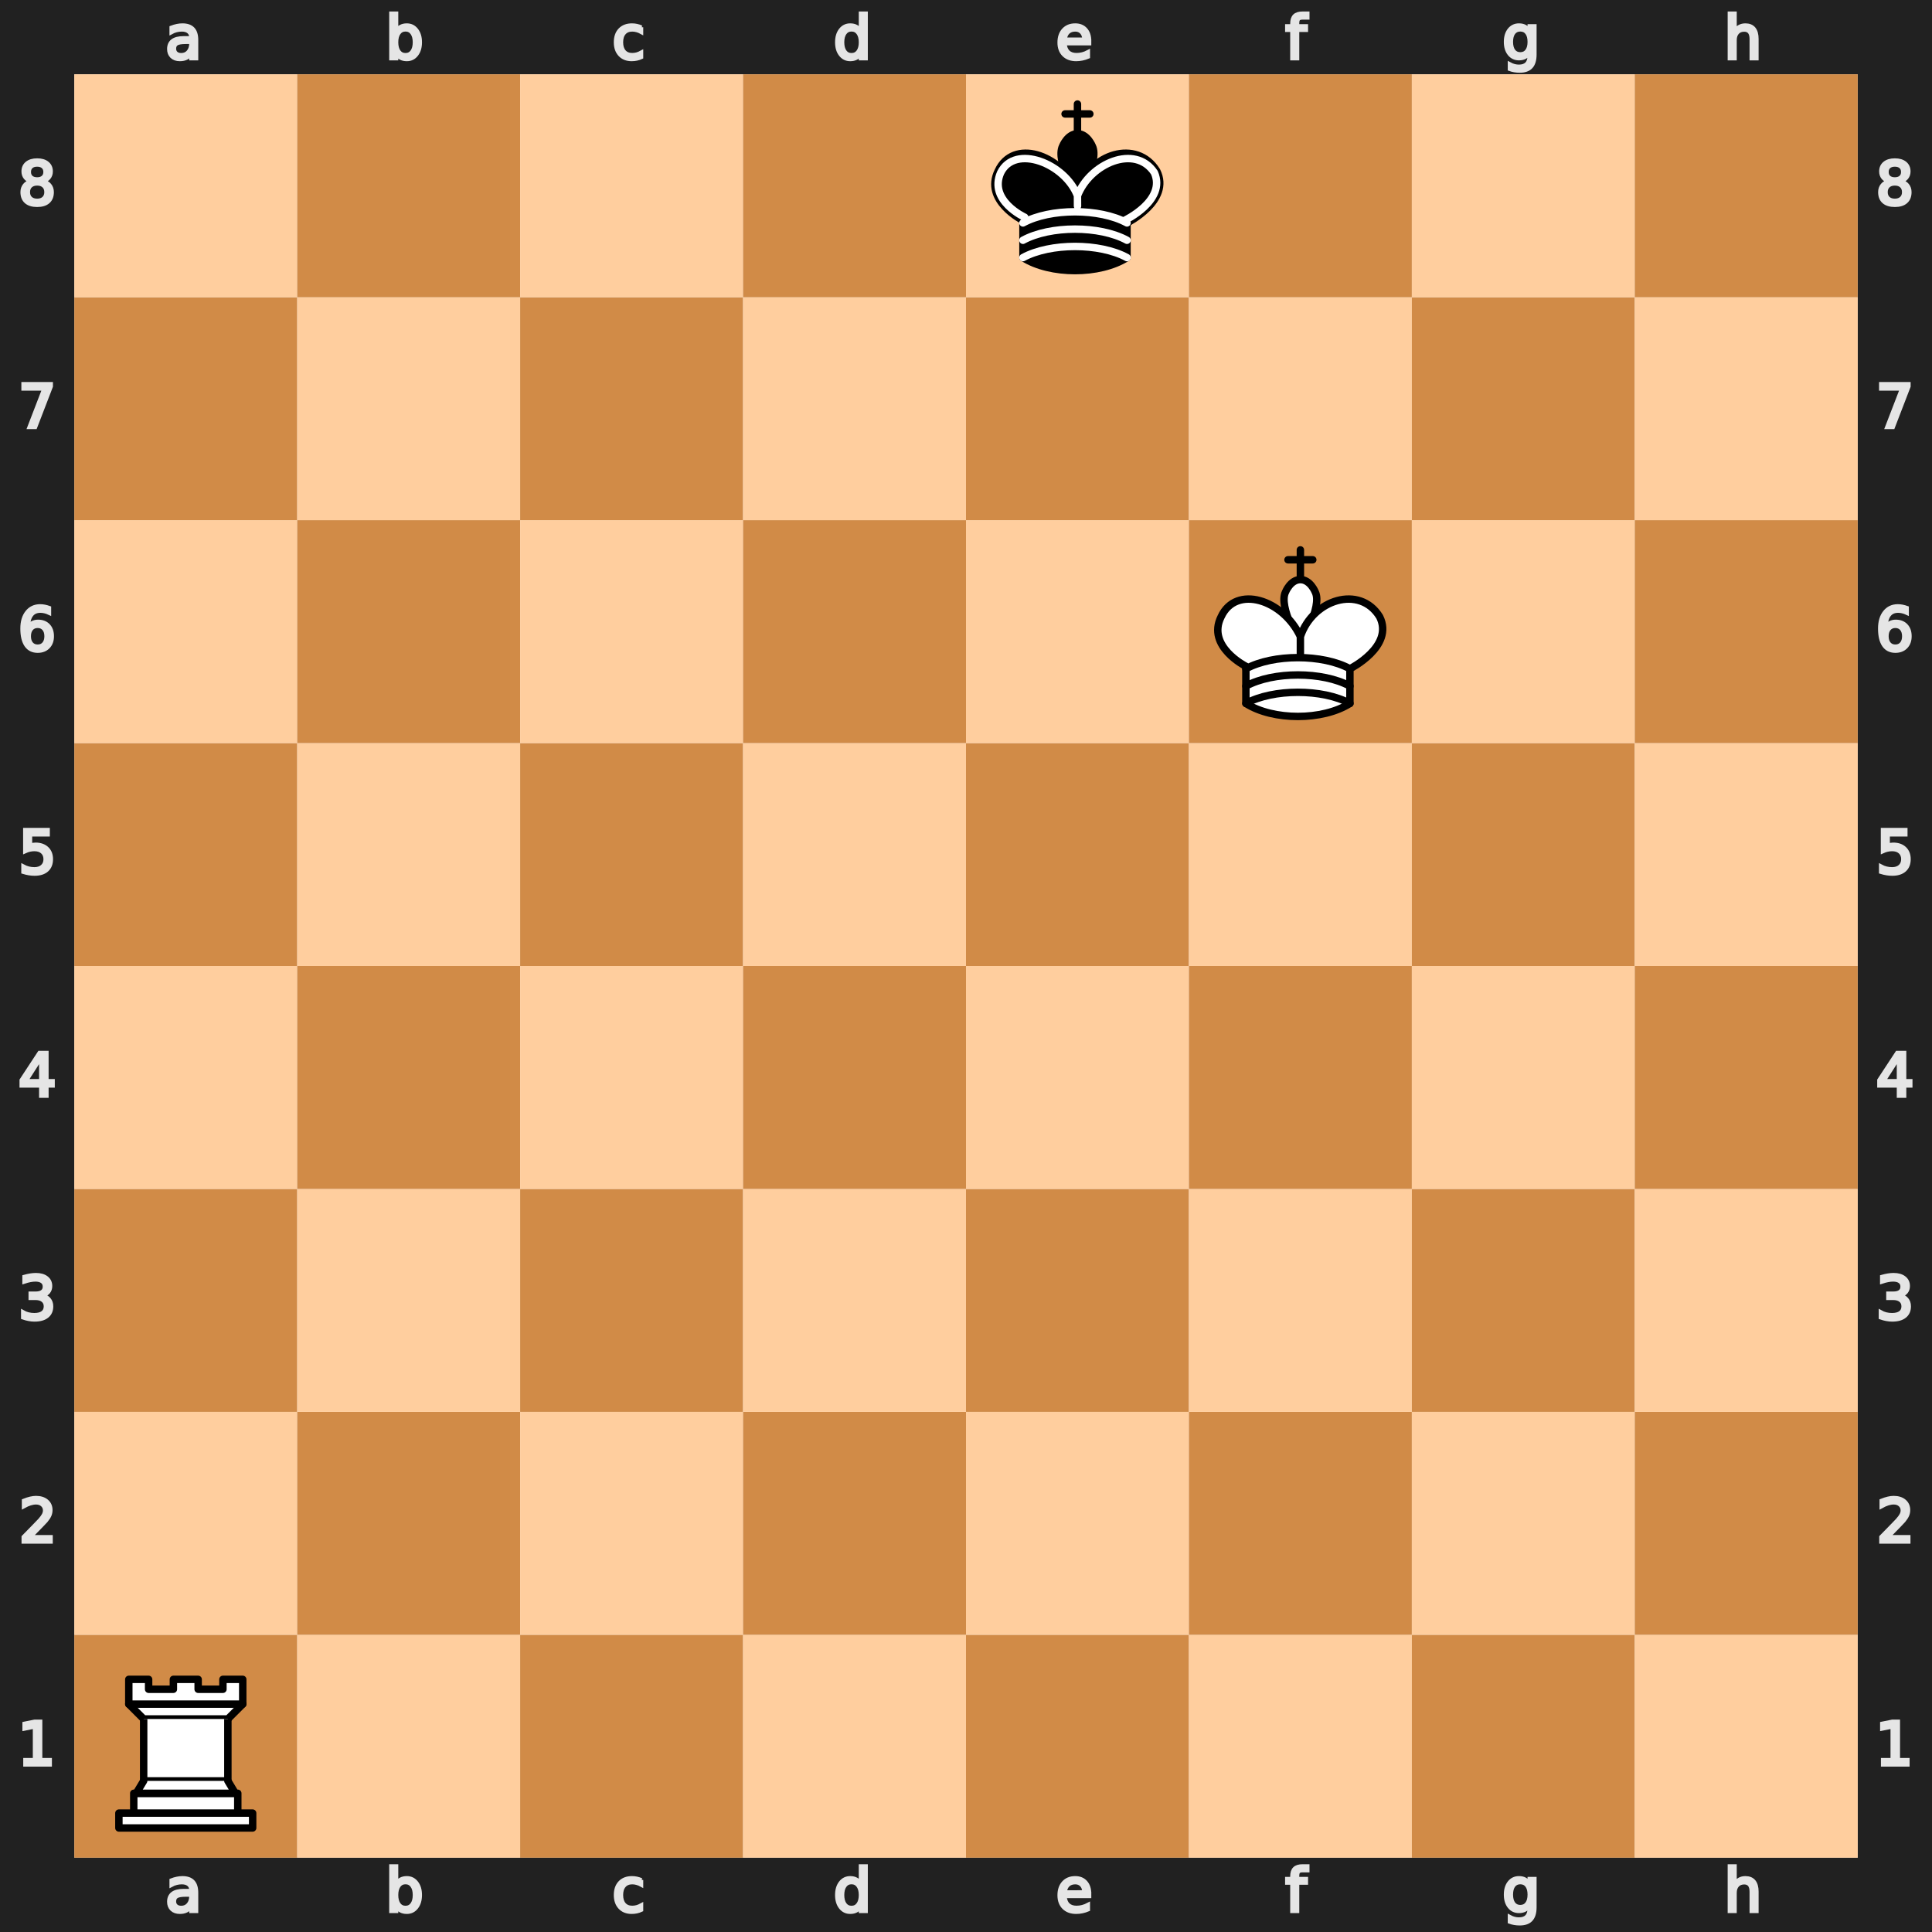
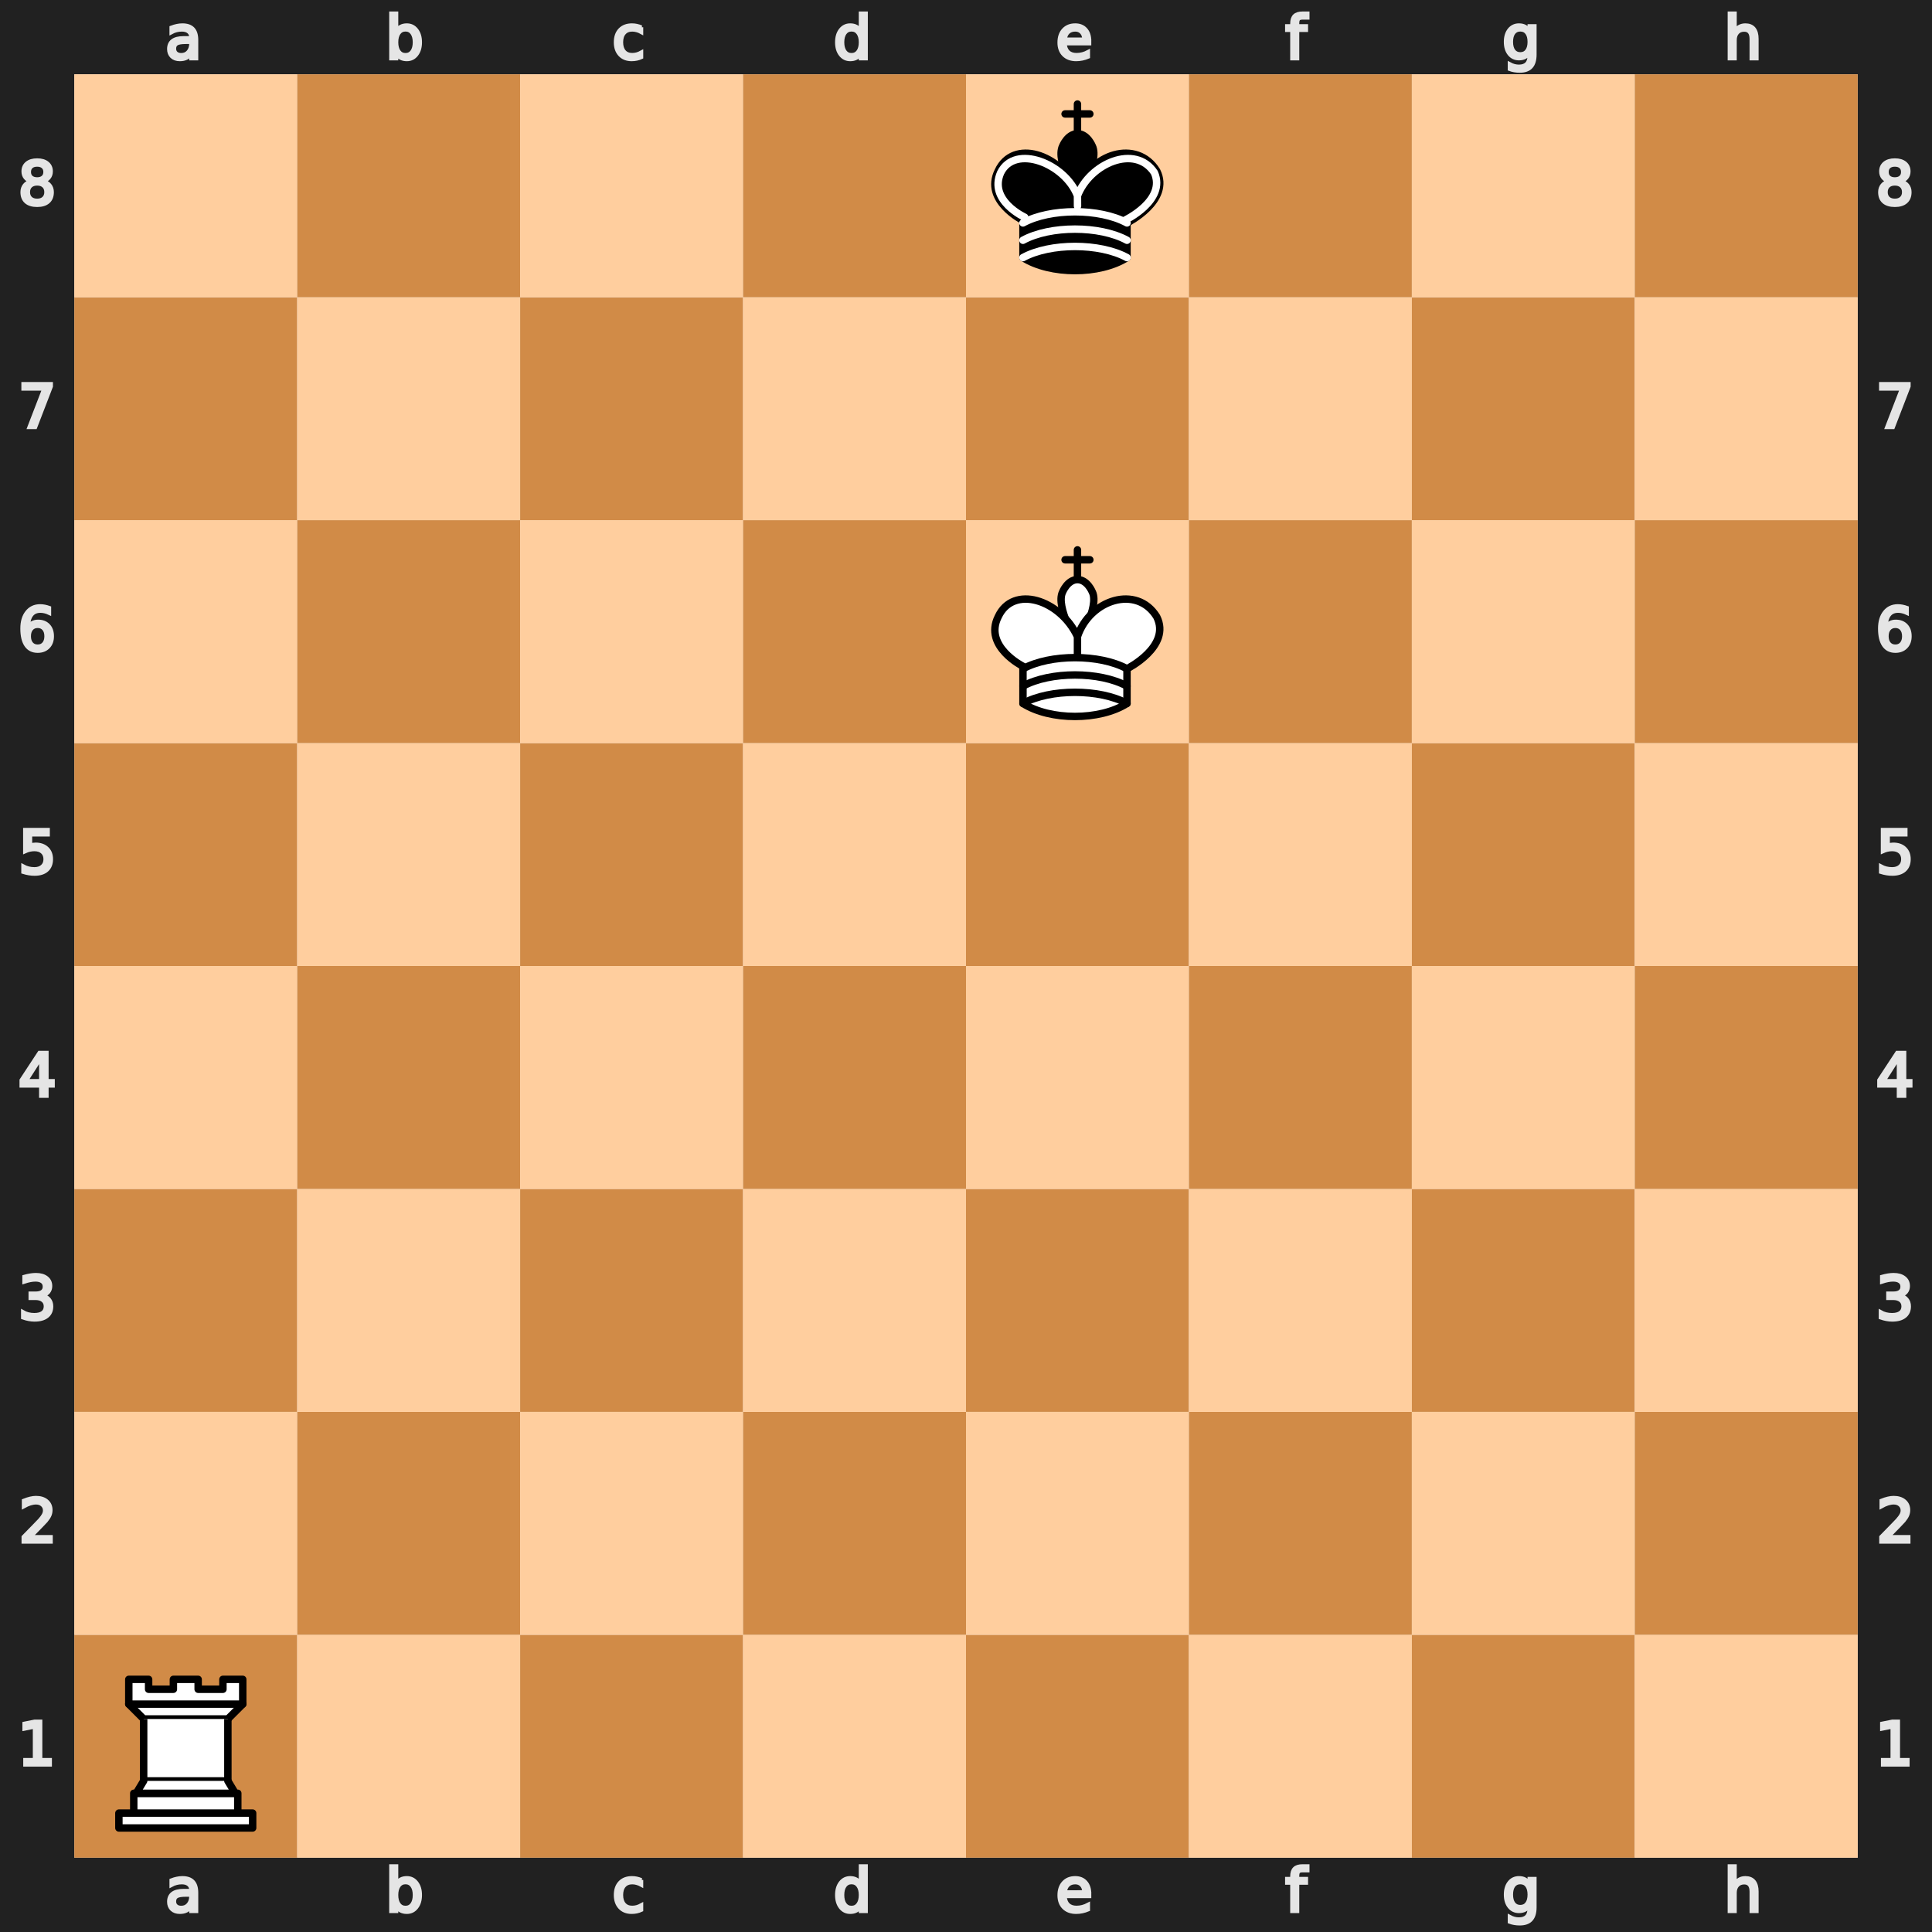
<svg xmlns="http://www.w3.org/2000/svg" xmlns:xlink="http://www.w3.org/1999/xlink" viewBox="0 0 390 390" width="360" height="360">
  <defs>
    <g id="white-rook" class="white rook" fill="#fff" fill-rule="evenodd" stroke="#000" stroke-width="1.5" stroke-linecap="round" stroke-linejoin="round">
      <path d="M9 39h27v-3H9v3zM12 36v-4h21v4H12zM11 14V9h4v2h5V9h5v2h5V9h4v5" stroke-linecap="butt" />
      <path d="M34 14l-3 3H14l-3-3" />
      <path d="M31 17v12.5H14V17" stroke-linecap="butt" stroke-linejoin="miter" />
      <path d="M31 29.5l1.5 2.5h-20l1.5-2.5" />
      <path d="M11 14h23" fill="none" stroke-linejoin="miter" />
    </g>
    <g id="white-king" class="white king" fill="none" fill-rule="evenodd" stroke="#000" stroke-width="1.5" stroke-linecap="round" stroke-linejoin="round">
      <path d="M22.5 11.63V6M20 8h5" stroke-linejoin="miter" />
      <path d="M22.5 25s4.5-7.5 3-10.5c0 0-1-2.5-3-2.5s-3 2.5-3 2.5c-1.5 3 3 10.5 3 10.5" fill="#fff" stroke-linecap="butt" stroke-linejoin="miter" />
      <path d="M11.5 37c5.5 3.5 15.5 3.5 21 0v-7s9-4.5 6-10.5c-4-6.5-13.5-3.5-16 4V27v-3.5c-3.5-7.5-13-10.5-16-4-3 6 5 10 5 10V37z" fill="#fff" />
      <path d="M11.5 30c5.5-3 15.5-3 21 0m-21 3.5c5.5-3 15.5-3 21 0m-21 3.5c5.5-3 15.5-3 21 0" />
    </g>
    <g id="black-king" class="black king" fill="none" fill-rule="evenodd" stroke="#000" stroke-width="1.5" stroke-linecap="round" stroke-linejoin="round">
      <path d="M22.5 11.63V6" stroke-linejoin="miter" />
      <path d="M22.5 25s4.5-7.5 3-10.5c0 0-1-2.5-3-2.5s-3 2.5-3 2.5c-1.5 3 3 10.5 3 10.5" fill="#000" stroke-linecap="butt" stroke-linejoin="miter" />
      <path d="M11.5 37c5.5 3.5 15.5 3.5 21 0v-7s9-4.5 6-10.5c-4-6.5-13.5-3.5-16 4V27v-3.5c-3.5-7.5-13-10.5-16-4-3 6 5 10 5 10V37z" fill="#000" />
      <path d="M20 8h5" stroke-linejoin="miter" />
      <path d="M32 29.5s8.5-4 6.03-9.65C34.15 14 25 18 22.5 24.5l.01 2.1-.01-2.1C20 18 9.906 14 6.997 19.85c-2.497 5.65 4.853 9 4.853 9M11.5 30c5.5-3 15.5-3 21 0m-21 3.5c5.5-3 15.5-3 21 0m-21 3.5c5.5-3 15.5-3 21 0" stroke="#fff" />
    </g>
  </defs>
  <rect x="7.5" y="7.5" width="375" height="375" fill="none" stroke="#212121" stroke-width="15" />
  <g transform="translate(20, 1) scale(0.75, 0.75)" fill="#e5e5e5" stroke="#e5e5e5">
    <path d="M23.328 10.016q-1.742 0-2.414.398-.672.398-.672 1.36 0 .765.5 1.218.508.445 1.375.445 1.196 0 1.914-.843.727-.852.727-2.258v-.32zm2.867-.594v4.992h-1.437v-1.328q-.492.797-1.227 1.18-.734.375-1.797.375-1.343 0-2.14-.75-.79-.758-.79-2.024 0-1.476.985-2.226.992-.75 2.953-.75h2.016V8.75q0-.992-.656-1.531-.649-.547-1.829-.547-.75 0-1.46.18-.711.18-1.368.539V6.062q.79-.304 1.532-.453.742-.156 1.445-.156 1.898 0 2.836.984.937.985.937 2.985z" />
  </g>
  <g transform="translate(20, 375) scale(0.75, 0.75)" fill="#e5e5e5" stroke="#e5e5e5">
    <path d="M23.328 10.016q-1.742 0-2.414.398-.672.398-.672 1.36 0 .765.5 1.218.508.445 1.375.445 1.196 0 1.914-.843.727-.852.727-2.258v-.32zm2.867-.594v4.992h-1.437v-1.328q-.492.797-1.227 1.18-.734.375-1.797.375-1.343 0-2.14-.75-.79-.758-.79-2.024 0-1.476.985-2.226.992-.75 2.953-.75h2.016V8.75q0-.992-.656-1.531-.649-.547-1.829-.547-.75 0-1.46.18-.711.18-1.368.539V6.062q.79-.304 1.532-.453.742-.156 1.445-.156 1.898 0 2.836.984.937.985.937 2.985z" />
  </g>
  <g transform="translate(65, 1) scale(0.75, 0.75)" fill="#e5e5e5" stroke="#e5e5e5">
    <path d="M24.922 10.047q0-1.586-.656-2.485-.649-.906-1.79-.906-1.14 0-1.796.906-.649.899-.649 2.485 0 1.586.649 2.492.656.898 1.797.898 1.14 0 1.789-.898.656-.906.656-2.492zm-4.89-3.055q.452-.781 1.14-1.156.695-.383 1.656-.383 1.594 0 2.586 1.266 1 1.265 1 3.328 0 2.062-1 3.328-.992 1.266-2.586 1.266-.96 0-1.656-.375-.688-.383-1.14-1.164v1.312h-1.446V2.258h1.445z" />
  </g>
  <g transform="translate(65, 375) scale(0.75, 0.75)" fill="#e5e5e5" stroke="#e5e5e5">
    <path d="M24.922 10.047q0-1.586-.656-2.485-.649-.906-1.79-.906-1.14 0-1.796.906-.649.899-.649 2.485 0 1.586.649 2.492.656.898 1.797.898 1.14 0 1.789-.898.656-.906.656-2.492zm-4.89-3.055q.452-.781 1.14-1.156.695-.383 1.656-.383 1.594 0 2.586 1.266 1 1.265 1 3.328 0 2.062-1 3.328-.992 1.266-2.586 1.266-.96 0-1.656-.375-.688-.383-1.14-1.164v1.312h-1.446V2.258h1.445z" />
  </g>
  <g transform="translate(110, 1) scale(0.75, 0.75)" fill="#e5e5e5" stroke="#e5e5e5">
    <path d="M25.96 6v1.344q-.608-.336-1.226-.5-.609-.172-1.234-.172-1.398 0-2.172.89-.773.883-.773 2.485 0 1.601.773 2.492.774.883 2.172.883.625 0 1.234-.164.618-.172 1.227-.508v1.328q-.602.281-1.25.422-.64.14-1.367.14-1.977 0-3.14-1.242-1.165-1.242-1.165-3.351 0-2.14 1.172-3.367 1.18-1.227 3.227-1.227.664 0 1.296.14.633.134 1.227.407z" />
  </g>
  <g transform="translate(110, 375) scale(0.75, 0.75)" fill="#e5e5e5" stroke="#e5e5e5">
    <path d="M25.96 6v1.344q-.608-.336-1.226-.5-.609-.172-1.234-.172-1.398 0-2.172.89-.773.883-.773 2.485 0 1.601.773 2.492.774.883 2.172.883.625 0 1.234-.164.618-.172 1.227-.508v1.328q-.602.281-1.25.422-.64.14-1.367.14-1.977 0-3.14-1.242-1.165-1.242-1.165-3.351 0-2.14 1.172-3.367 1.18-1.227 3.227-1.227.664 0 1.296.14.633.134 1.227.407z" />
  </g>
  <g transform="translate(155, 1) scale(0.75, 0.75)" fill="#e5e5e5" stroke="#e5e5e5">
    <path d="M24.973 6.992V2.258h1.437v12.156h-1.437v-1.312q-.453.78-1.149 1.164-.687.375-1.656.375-1.586 0-2.586-1.266-.992-1.266-.992-3.328 0-2.063.992-3.328 1-1.266 2.586-1.266.969 0 1.656.383.696.375 1.149 1.156zm-4.899 3.055q0 1.586.649 2.492.656.898 1.797.898 1.14 0 1.796-.898.657-.906.657-2.492 0-1.586-.657-2.485-.656-.906-1.796-.906-1.141 0-1.797.906-.649.899-.649 2.485z" />
  </g>
  <g transform="translate(155, 375) scale(0.75, 0.75)" fill="#e5e5e5" stroke="#e5e5e5">
    <path d="M24.973 6.992V2.258h1.437v12.156h-1.437v-1.312q-.453.78-1.149 1.164-.687.375-1.656.375-1.586 0-2.586-1.266-.992-1.266-.992-3.328 0-2.063.992-3.328 1-1.266 2.586-1.266.969 0 1.656.383.696.375 1.149 1.156zm-4.899 3.055q0 1.586.649 2.492.656.898 1.797.898 1.14 0 1.796-.898.657-.906.657-2.492 0-1.586-.657-2.485-.656-.906-1.796-.906-1.141 0-1.797.906-.649.899-.649 2.485z" />
  </g>
  <g transform="translate(200, 1) scale(0.75, 0.75)" fill="#e5e5e5" stroke="#e5e5e5">
    <path d="M26.555 9.68v.703h-6.61q.094 1.484.89 2.265.806.774 2.235.774.828 0 1.602-.203.781-.203 1.547-.61v1.36q-.774.328-1.586.5-.813.172-1.649.172-2.093 0-3.32-1.22-1.219-1.218-1.219-3.296 0-2.148 1.157-3.406 1.164-1.266 3.132-1.266 1.766 0 2.79 1.14 1.03 1.134 1.03 3.087zm-1.438-.422q-.015-1.18-.664-1.883-.64-.703-1.703-.703-1.203 0-1.93.68-.718.68-.828 1.914z" />
  </g>
  <g transform="translate(200, 375) scale(0.75, 0.75)" fill="#e5e5e5" stroke="#e5e5e5">
    <path d="M26.555 9.68v.703h-6.61q.094 1.484.89 2.265.806.774 2.235.774.828 0 1.602-.203.781-.203 1.547-.61v1.36q-.774.328-1.586.5-.813.172-1.649.172-2.093 0-3.32-1.22-1.219-1.218-1.219-3.296 0-2.148 1.157-3.406 1.164-1.266 3.132-1.266 1.766 0 2.79 1.14 1.03 1.134 1.03 3.087zm-1.438-.422q-.015-1.18-.664-1.883-.64-.703-1.703-.703-1.203 0-1.93.68-.718.68-.828 1.914z" />
  </g>
  <g transform="translate(245, 1) scale(0.75, 0.75)" fill="#e5e5e5" stroke="#e5e5e5">
    <path d="M25.285 2.258v1.195H23.91q-.773 0-1.078.313-.297.312-.297 1.125v.773h2.367v1.117h-2.367v7.633H21.09V6.781h-1.375V5.664h1.375v-.61q0-1.46.68-2.124.68-.672 2.156-.672z" />
  </g>
  <g transform="translate(245, 375) scale(0.75, 0.75)" fill="#e5e5e5" stroke="#e5e5e5">
    <path d="M25.285 2.258v1.195H23.91q-.773 0-1.078.313-.297.312-.297 1.125v.773h2.367v1.117h-2.367v7.633H21.09V6.781h-1.375V5.664h1.375v-.61q0-1.46.68-2.124.68-.672 2.156-.672z" />
  </g>
  <g transform="translate(290, 1) scale(0.75, 0.75)" fill="#e5e5e5" stroke="#e5e5e5">
    <path d="M24.973 9.937q0-1.562-.649-2.421-.64-.86-1.804-.86-1.157 0-1.805.86-.64.859-.64 2.421 0 1.555.64 2.415.648.859 1.805.859 1.164 0 1.804-.86.649-.859.649-2.414zm1.437 3.391q0 2.234-.992 3.32-.992 1.094-3.04 1.094-.757 0-1.429-.117-.672-.11-1.304-.344v-1.398q.632.344 1.25.508.617.164 1.257.164 1.414 0 2.118-.743.703-.734.703-2.226v-.711q-.446.773-1.141 1.156-.695.383-1.664.383-1.61 0-2.594-1.227-.984-1.226-.984-3.25 0-2.03.984-3.257.985-1.227 2.594-1.227.969 0 1.664.383t1.14 1.156V5.664h1.438z" />
  </g>
  <g transform="translate(290, 375) scale(0.75, 0.75)" fill="#e5e5e5" stroke="#e5e5e5">
    <path d="M24.973 9.937q0-1.562-.649-2.421-.64-.86-1.804-.86-1.157 0-1.805.86-.64.859-.64 2.421 0 1.555.64 2.415.648.859 1.805.859 1.164 0 1.804-.86.649-.859.649-2.414zm1.437 3.391q0 2.234-.992 3.32-.992 1.094-3.04 1.094-.757 0-1.429-.117-.672-.11-1.304-.344v-1.398q.632.344 1.25.508.617.164 1.257.164 1.414 0 2.118-.743.703-.734.703-2.226v-.711q-.446.773-1.141 1.156-.695.383-1.664.383-1.61 0-2.594-1.227-.984-1.226-.984-3.25 0-2.03.984-3.257.985-1.227 2.594-1.227.969 0 1.664.383t1.14 1.156V5.664h1.438z" />
  </g>
  <g transform="translate(335, 1) scale(0.75, 0.75)" fill="#e5e5e5" stroke="#e5e5e5">
    <path d="M26.164 9.133v5.281h-1.437V9.18q0-1.243-.485-1.86-.484-.617-1.453-.617-1.164 0-1.836.742-.672.742-.672 2.024v4.945h-1.445V2.258h1.445v4.765q.516-.789 1.211-1.18.703-.39 1.617-.39 1.508 0 2.282.938.773.93.773 2.742z" />
  </g>
  <g transform="translate(335, 375) scale(0.75, 0.75)" fill="#e5e5e5" stroke="#e5e5e5">
    <path d="M26.164 9.133v5.281h-1.437V9.18q0-1.243-.485-1.86-.484-.617-1.453-.617-1.164 0-1.836.742-.672.742-.672 2.024v4.945h-1.445V2.258h1.445v4.765q.516-.789 1.211-1.18.703-.39 1.617-.39 1.508 0 2.282.938.773.93.773 2.742z" />
  </g>
  <g transform="translate(0, 335) scale(0.75, 0.75)" fill="#e5e5e5" stroke="#e5e5e5">
    <path d="M6.754 26.996h2.578v-8.898l-2.805.562v-1.437l2.79-.563h1.578v10.336h2.578v1.328h-6.72z" />
  </g>
  <g transform="translate(375, 335) scale(0.75, 0.75)" fill="#e5e5e5" stroke="#e5e5e5">
    <path d="M6.754 26.996h2.578v-8.898l-2.805.562v-1.437l2.79-.563h1.578v10.336h2.578v1.328h-6.72z" />
  </g>
  <g transform="translate(0, 290) scale(0.75, 0.75)" fill="#e5e5e5" stroke="#e5e5e5">
    <path d="M8.195 26.996h5.508v1.328H6.297v-1.328q.898-.93 2.445-2.492 1.555-1.57 1.953-2.024.758-.851 1.055-1.437.305-.594.305-1.164 0-.93-.657-1.516-.648-.586-1.695-.586-.742 0-1.57.258-.82.258-1.758.781v-1.593q.953-.383 1.781-.578.828-.196 1.516-.196 1.812 0 2.89.906 1.079.907 1.079 2.422 0 .72-.274 1.368-.265.64-.976 1.515-.196.227-1.243 1.313-1.046 1.078-2.953 3.023z" />
  </g>
  <g transform="translate(375, 290) scale(0.75, 0.75)" fill="#e5e5e5" stroke="#e5e5e5">
    <path d="M8.195 26.996h5.508v1.328H6.297v-1.328q.898-.93 2.445-2.492 1.555-1.57 1.953-2.024.758-.851 1.055-1.437.305-.594.305-1.164 0-.93-.657-1.516-.648-.586-1.695-.586-.742 0-1.57.258-.82.258-1.758.781v-1.593q.953-.383 1.781-.578.828-.196 1.516-.196 1.812 0 2.89.906 1.079.907 1.079 2.422 0 .72-.274 1.368-.265.64-.976 1.515-.196.227-1.243 1.313-1.046 1.078-2.953 3.023z" />
  </g>
  <g transform="translate(0, 245) scale(0.75, 0.75)" fill="#e5e5e5" stroke="#e5e5e5">
    <path d="M11.434 22.035q1.132.242 1.765 1.008.64.766.64 1.89 0 1.727-1.187 2.672-1.187.946-3.375.946-.734 0-1.515-.149-.774-.14-1.602-.43V26.45q.656.383 1.438.578.78.196 1.632.196 1.485 0 2.258-.586.782-.586.782-1.703 0-1.032-.727-1.61-.719-.586-2.008-.586h-1.36v-1.297h1.423q1.164 0 1.78-.46.618-.47.618-1.344 0-.899-.64-1.375-.633-.485-1.82-.485-.65 0-1.391.141-.743.14-1.633.437V16.95q.898-.25 1.68-.375.788-.125 1.484-.125 1.797 0 2.844.82 1.046.813 1.046 2.204 0 .968-.554 1.64-.555.664-1.578.922z" />
  </g>
  <g transform="translate(375, 245) scale(0.75, 0.75)" fill="#e5e5e5" stroke="#e5e5e5">
    <path d="M11.434 22.035q1.132.242 1.765 1.008.64.766.64 1.89 0 1.727-1.187 2.672-1.187.946-3.375.946-.734 0-1.515-.149-.774-.14-1.602-.43V26.45q.656.383 1.438.578.78.196 1.632.196 1.485 0 2.258-.586.782-.586.782-1.703 0-1.032-.727-1.61-.719-.586-2.008-.586h-1.36v-1.297h1.423q1.164 0 1.78-.46.618-.47.618-1.344 0-.899-.64-1.375-.633-.485-1.82-.485-.65 0-1.391.141-.743.14-1.633.437V16.95q.898-.25 1.68-.375.788-.125 1.484-.125 1.797 0 2.844.82 1.046.813 1.046 2.204 0 .968-.554 1.64-.555.664-1.578.922z" />
  </g>
  <g transform="translate(0, 200) scale(0.75, 0.75)" fill="#e5e5e5" stroke="#e5e5e5">
    <path d="M11.016 18.035L7.03 24.262h3.985zm-.414-1.375h1.984v7.602h1.664v1.312h-1.664v2.75h-1.57v-2.75H5.75v-1.523z" />
  </g>
  <g transform="translate(375, 200) scale(0.75, 0.75)" fill="#e5e5e5" stroke="#e5e5e5">
    <path d="M11.016 18.035L7.03 24.262h3.985zm-.414-1.375h1.984v7.602h1.664v1.312h-1.664v2.75h-1.57v-2.75H5.75v-1.523z" />
  </g>
  <g transform="translate(0, 155) scale(0.75, 0.75)" fill="#e5e5e5" stroke="#e5e5e5">
    <path d="M6.719 16.66h6.195v1.328h-4.75v2.86q.344-.118.688-.172.343-.063.687-.063 1.953 0 3.094 1.07 1.14 1.07 1.14 2.899 0 1.883-1.171 2.93-1.172 1.039-3.305 1.039-.735 0-1.5-.125-.758-.125-1.57-.375v-1.586q.703.383 1.453.57.75.188 1.586.188 1.351 0 2.14-.711.79-.711.79-1.93 0-1.219-.79-1.93-.789-.71-2.14-.71-.633 0-1.266.14-.625.14-1.281.438z" />
  </g>
  <g transform="translate(375, 155) scale(0.75, 0.75)" fill="#e5e5e5" stroke="#e5e5e5">
    <path d="M6.719 16.66h6.195v1.328h-4.75v2.86q.344-.118.688-.172.343-.063.687-.063 1.953 0 3.094 1.07 1.14 1.07 1.14 2.899 0 1.883-1.171 2.93-1.172 1.039-3.305 1.039-.735 0-1.5-.125-.758-.125-1.57-.375v-1.586q.703.383 1.453.57.75.188 1.586.188 1.351 0 2.14-.711.79-.711.79-1.93 0-1.219-.79-1.93-.789-.71-2.14-.71-.633 0-1.266.14-.625.14-1.281.438z" />
  </g>
  <g transform="translate(0, 110) scale(0.75, 0.75)" fill="#e5e5e5" stroke="#e5e5e5">
    <path d="M10.137 21.863q-1.063 0-1.688.727-.617.726-.617 1.992 0 1.258.617 1.992.625.727 1.688.727 1.062 0 1.68-.727.624-.734.624-1.992 0-1.266-.625-1.992-.617-.727-1.68-.727zm3.133-4.945v1.437q-.594-.28-1.204-.43-.601-.148-1.195-.148-1.562 0-2.39 1.055-.82 1.055-.938 3.188.46-.68 1.156-1.04.696-.367 1.531-.367 1.758 0 2.774 1.07 1.023 1.063 1.023 2.899 0 1.797-1.062 2.883-1.063 1.086-2.828 1.086-2.024 0-3.094-1.547-1.07-1.555-1.07-4.5 0-2.766 1.312-4.406 1.313-1.649 3.524-1.649.593 0 1.195.117.61.118 1.266.352z" />
  </g>
  <g transform="translate(375, 110) scale(0.75, 0.75)" fill="#e5e5e5" stroke="#e5e5e5">
    <path d="M10.137 21.863q-1.063 0-1.688.727-.617.726-.617 1.992 0 1.258.617 1.992.625.727 1.688.727 1.062 0 1.68-.727.624-.734.624-1.992 0-1.266-.625-1.992-.617-.727-1.68-.727zm3.133-4.945v1.437q-.594-.28-1.204-.43-.601-.148-1.195-.148-1.562 0-2.39 1.055-.82 1.055-.938 3.188.46-.68 1.156-1.04.696-.367 1.531-.367 1.758 0 2.774 1.07 1.023 1.063 1.023 2.899 0 1.797-1.062 2.883-1.063 1.086-2.828 1.086-2.024 0-3.094-1.547-1.07-1.555-1.07-4.5 0-2.766 1.312-4.406 1.313-1.649 3.524-1.649.593 0 1.195.117.61.118 1.266.352z" />
  </g>
  <g transform="translate(0, 65) scale(0.75, 0.75)" fill="#e5e5e5" stroke="#e5e5e5">
    <path d="M6.25 16.66h7.5v.672L9.516 28.324H7.867l3.985-10.336H6.25z" />
  </g>
  <g transform="translate(375, 65) scale(0.75, 0.75)" fill="#e5e5e5" stroke="#e5e5e5">
    <path d="M6.25 16.66h7.5v.672L9.516 28.324H7.867l3.985-10.336H6.25z" />
  </g>
  <g transform="translate(0, 20) scale(0.75, 0.75)" fill="#e5e5e5" stroke="#e5e5e5">
    <path d="M10 22.785q-1.125 0-1.773.602-.641.601-.641 1.656t.64 1.656q.649.602 1.774.602t1.773-.602q.649-.61.649-1.656 0-1.055-.649-1.656-.64-.602-1.773-.602zm-1.578-.672q-1.016-.25-1.586-.945-.563-.695-.563-1.695 0-1.399.993-2.211 1-.813 2.734-.813 1.742 0 2.734.813.993.812.993 2.21 0 1-.57 1.696-.563.695-1.571.945 1.14.266 1.773 1.04.641.773.641 1.89 0 1.695-1.04 2.602-1.03.906-2.96.906t-2.969-.906Q6 26.738 6 25.043q0-1.117.64-1.89.641-.774 1.782-1.04zm-.578-2.492q0 .906.562 1.414.57.508 1.594.508 1.016 0 1.586-.508.578-.508.578-1.414 0-.906-.578-1.414-.57-.508-1.586-.508-1.023 0-1.594.508-.562.508-.562 1.414z" />
  </g>
  <g transform="translate(375, 20) scale(0.75, 0.75)" fill="#e5e5e5" stroke="#e5e5e5">
    <path d="M10 22.785q-1.125 0-1.773.602-.641.601-.641 1.656t.64 1.656q.649.602 1.774.602t1.773-.602q.649-.61.649-1.656 0-1.055-.649-1.656-.64-.602-1.773-.602zm-1.578-.672q-1.016-.25-1.586-.945-.563-.695-.563-1.695 0-1.399.993-2.211 1-.813 2.734-.813 1.742 0 2.734.813.993.812.993 2.21 0 1-.57 1.696-.563.695-1.571.945 1.14.266 1.773 1.04.641.773.641 1.89 0 1.695-1.04 2.602-1.03.906-2.96.906t-2.969-.906Q6 26.738 6 25.043q0-1.117.64-1.89.641-.774 1.782-1.04zm-.578-2.492q0 .906.562 1.414.57.508 1.594.508 1.016 0 1.586-.508.578-.508.578-1.414 0-.906-.578-1.414-.57-.508-1.586-.508-1.023 0-1.594.508-.562.508-.562 1.414z" />
  </g>
  <rect x="15" y="330" width="45" height="45" class="square dark a1" stroke="none" fill="#d18b47" />
  <rect x="60" y="330" width="45" height="45" class="square light b1" stroke="none" fill="#ffce9e" />
  <rect x="105" y="330" width="45" height="45" class="square dark c1" stroke="none" fill="#d18b47" />
  <rect x="150" y="330" width="45" height="45" class="square light d1" stroke="none" fill="#ffce9e" />
  <rect x="195" y="330" width="45" height="45" class="square dark e1" stroke="none" fill="#d18b47" />
  <rect x="240" y="330" width="45" height="45" class="square light f1" stroke="none" fill="#ffce9e" />
  <rect x="285" y="330" width="45" height="45" class="square dark g1" stroke="none" fill="#d18b47" />
  <rect x="330" y="330" width="45" height="45" class="square light h1" stroke="none" fill="#ffce9e" />
  <rect x="15" y="285" width="45" height="45" class="square light a2" stroke="none" fill="#ffce9e" />
  <rect x="60" y="285" width="45" height="45" class="square dark b2" stroke="none" fill="#d18b47" />
  <rect x="105" y="285" width="45" height="45" class="square light c2" stroke="none" fill="#ffce9e" />
  <rect x="150" y="285" width="45" height="45" class="square dark d2" stroke="none" fill="#d18b47" />
  <rect x="195" y="285" width="45" height="45" class="square light e2" stroke="none" fill="#ffce9e" />
  <rect x="240" y="285" width="45" height="45" class="square dark f2" stroke="none" fill="#d18b47" />
  <rect x="285" y="285" width="45" height="45" class="square light g2" stroke="none" fill="#ffce9e" />
  <rect x="330" y="285" width="45" height="45" class="square dark h2" stroke="none" fill="#d18b47" />
  <rect x="15" y="240" width="45" height="45" class="square dark a3" stroke="none" fill="#d18b47" />
  <rect x="60" y="240" width="45" height="45" class="square light b3" stroke="none" fill="#ffce9e" />
  <rect x="105" y="240" width="45" height="45" class="square dark c3" stroke="none" fill="#d18b47" />
  <rect x="150" y="240" width="45" height="45" class="square light d3" stroke="none" fill="#ffce9e" />
  <rect x="195" y="240" width="45" height="45" class="square dark e3" stroke="none" fill="#d18b47" />
  <rect x="240" y="240" width="45" height="45" class="square light f3" stroke="none" fill="#ffce9e" />
  <rect x="285" y="240" width="45" height="45" class="square dark g3" stroke="none" fill="#d18b47" />
  <rect x="330" y="240" width="45" height="45" class="square light h3" stroke="none" fill="#ffce9e" />
  <rect x="15" y="195" width="45" height="45" class="square light a4" stroke="none" fill="#ffce9e" />
  <rect x="60" y="195" width="45" height="45" class="square dark b4" stroke="none" fill="#d18b47" />
  <rect x="105" y="195" width="45" height="45" class="square light c4" stroke="none" fill="#ffce9e" />
  <rect x="150" y="195" width="45" height="45" class="square dark d4" stroke="none" fill="#d18b47" />
  <rect x="195" y="195" width="45" height="45" class="square light e4" stroke="none" fill="#ffce9e" />
  <rect x="240" y="195" width="45" height="45" class="square dark f4" stroke="none" fill="#d18b47" />
  <rect x="285" y="195" width="45" height="45" class="square light g4" stroke="none" fill="#ffce9e" />
  <rect x="330" y="195" width="45" height="45" class="square dark h4" stroke="none" fill="#d18b47" />
  <rect x="15" y="150" width="45" height="45" class="square dark a5" stroke="none" fill="#d18b47" />
  <rect x="60" y="150" width="45" height="45" class="square light b5" stroke="none" fill="#ffce9e" />
  <rect x="105" y="150" width="45" height="45" class="square dark c5" stroke="none" fill="#d18b47" />
  <rect x="150" y="150" width="45" height="45" class="square light d5" stroke="none" fill="#ffce9e" />
  <rect x="195" y="150" width="45" height="45" class="square dark e5" stroke="none" fill="#d18b47" />
  <rect x="240" y="150" width="45" height="45" class="square light f5" stroke="none" fill="#ffce9e" />
  <rect x="285" y="150" width="45" height="45" class="square dark g5" stroke="none" fill="#d18b47" />
  <rect x="330" y="150" width="45" height="45" class="square light h5" stroke="none" fill="#ffce9e" />
  <rect x="15" y="105" width="45" height="45" class="square light a6" stroke="none" fill="#ffce9e" />
  <rect x="60" y="105" width="45" height="45" class="square dark b6" stroke="none" fill="#d18b47" />
  <rect x="105" y="105" width="45" height="45" class="square light c6" stroke="none" fill="#ffce9e" />
  <rect x="150" y="105" width="45" height="45" class="square dark d6" stroke="none" fill="#d18b47" />
  <rect x="195" y="105" width="45" height="45" class="square light e6" stroke="none" fill="#ffce9e" />
  <rect x="240" y="105" width="45" height="45" class="square dark f6" stroke="none" fill="#d18b47" />
  <rect x="285" y="105" width="45" height="45" class="square light g6" stroke="none" fill="#ffce9e" />
  <rect x="330" y="105" width="45" height="45" class="square dark h6" stroke="none" fill="#d18b47" />
  <rect x="15" y="60" width="45" height="45" class="square dark a7" stroke="none" fill="#d18b47" />
  <rect x="60" y="60" width="45" height="45" class="square light b7" stroke="none" fill="#ffce9e" />
  <rect x="105" y="60" width="45" height="45" class="square dark c7" stroke="none" fill="#d18b47" />
  <rect x="150" y="60" width="45" height="45" class="square light d7" stroke="none" fill="#ffce9e" />
  <rect x="195" y="60" width="45" height="45" class="square dark e7" stroke="none" fill="#d18b47" />
  <rect x="240" y="60" width="45" height="45" class="square light f7" stroke="none" fill="#ffce9e" />
  <rect x="285" y="60" width="45" height="45" class="square dark g7" stroke="none" fill="#d18b47" />
  <rect x="330" y="60" width="45" height="45" class="square light h7" stroke="none" fill="#ffce9e" />
  <rect x="15" y="15" width="45" height="45" class="square light a8" stroke="none" fill="#ffce9e" />
  <rect x="60" y="15" width="45" height="45" class="square dark b8" stroke="none" fill="#d18b47" />
  <rect x="105" y="15" width="45" height="45" class="square light c8" stroke="none" fill="#ffce9e" />
  <rect x="150" y="15" width="45" height="45" class="square dark d8" stroke="none" fill="#d18b47" />
  <rect x="195" y="15" width="45" height="45" class="square light e8" stroke="none" fill="#ffce9e" />
  <rect x="240" y="15" width="45" height="45" class="square dark f8" stroke="none" fill="#d18b47" />
  <rect x="285" y="15" width="45" height="45" class="square light g8" stroke="none" fill="#ffce9e" />
  <rect x="330" y="15" width="45" height="45" class="square dark h8" stroke="none" fill="#d18b47" />
  <use href="#white-rook" xlink:href="#white-rook" transform="translate(15, 330)" />
-   <use href="#white-king" xlink:href="#white-king" transform="translate(240, 105)" />
+   <use href="#white-king" xlink:href="#white-king" transform="translate(195, 105)" />
  <use href="#black-king" xlink:href="#black-king" transform="translate(195, 15)" />
</svg>
